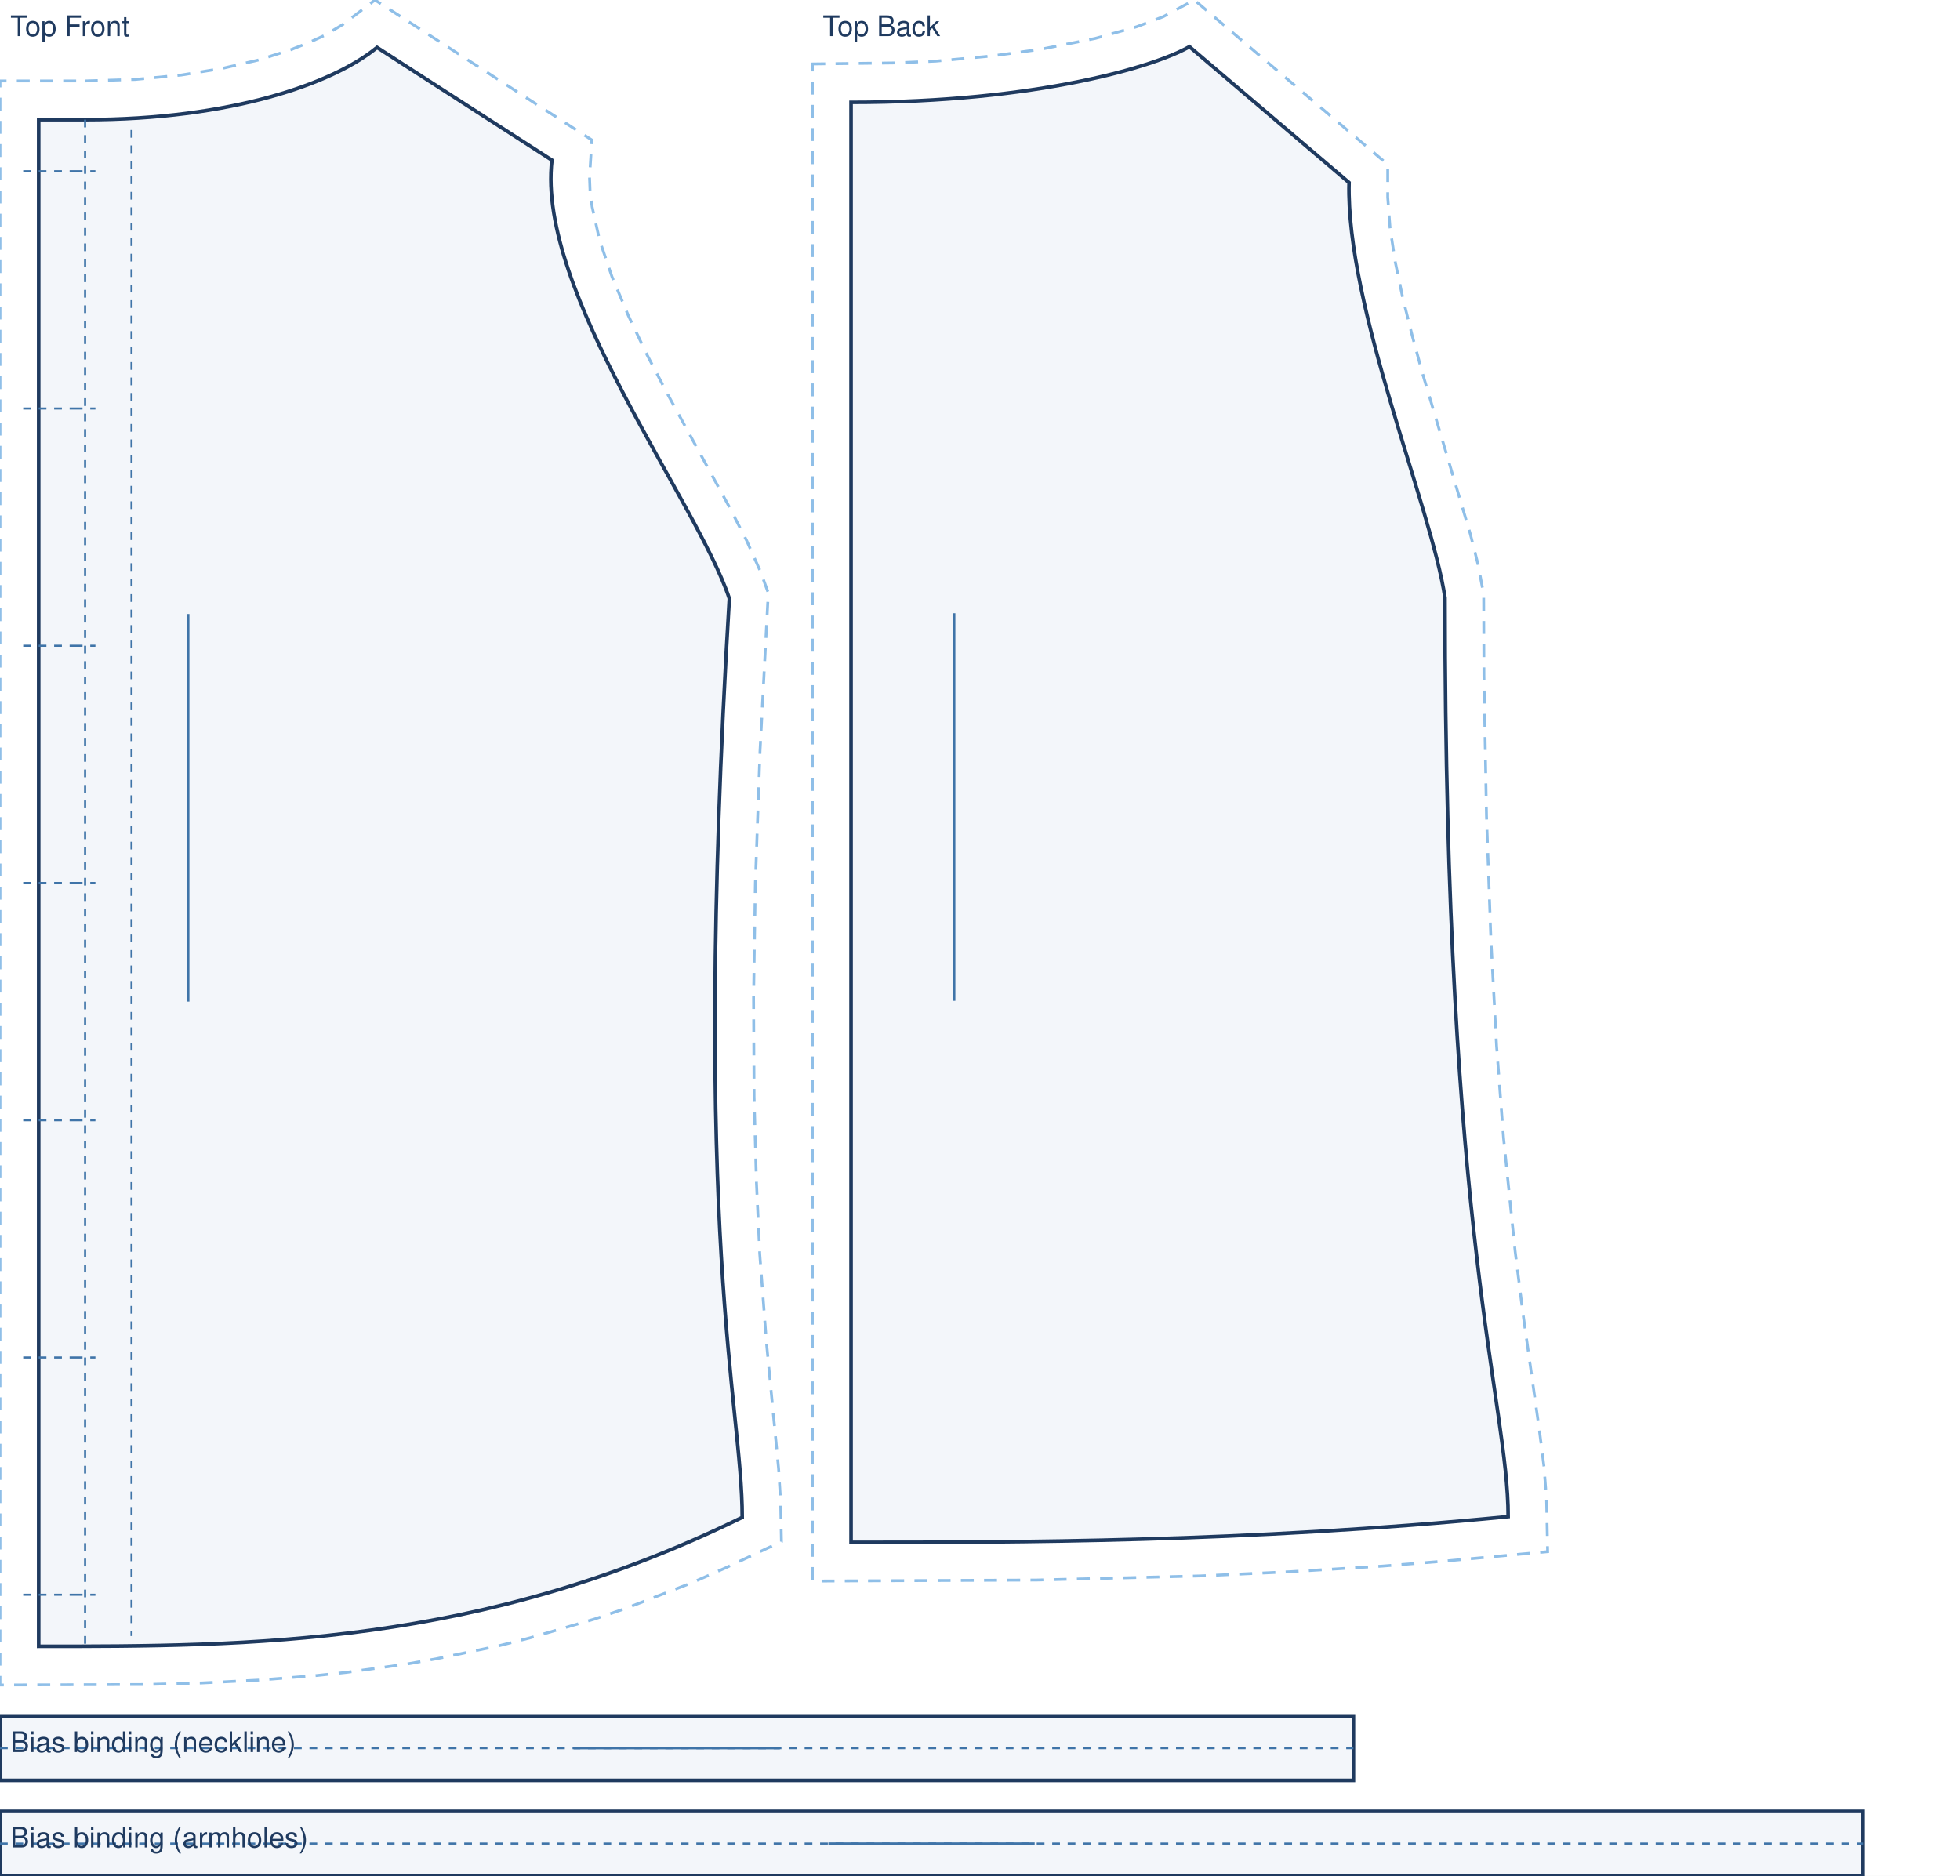
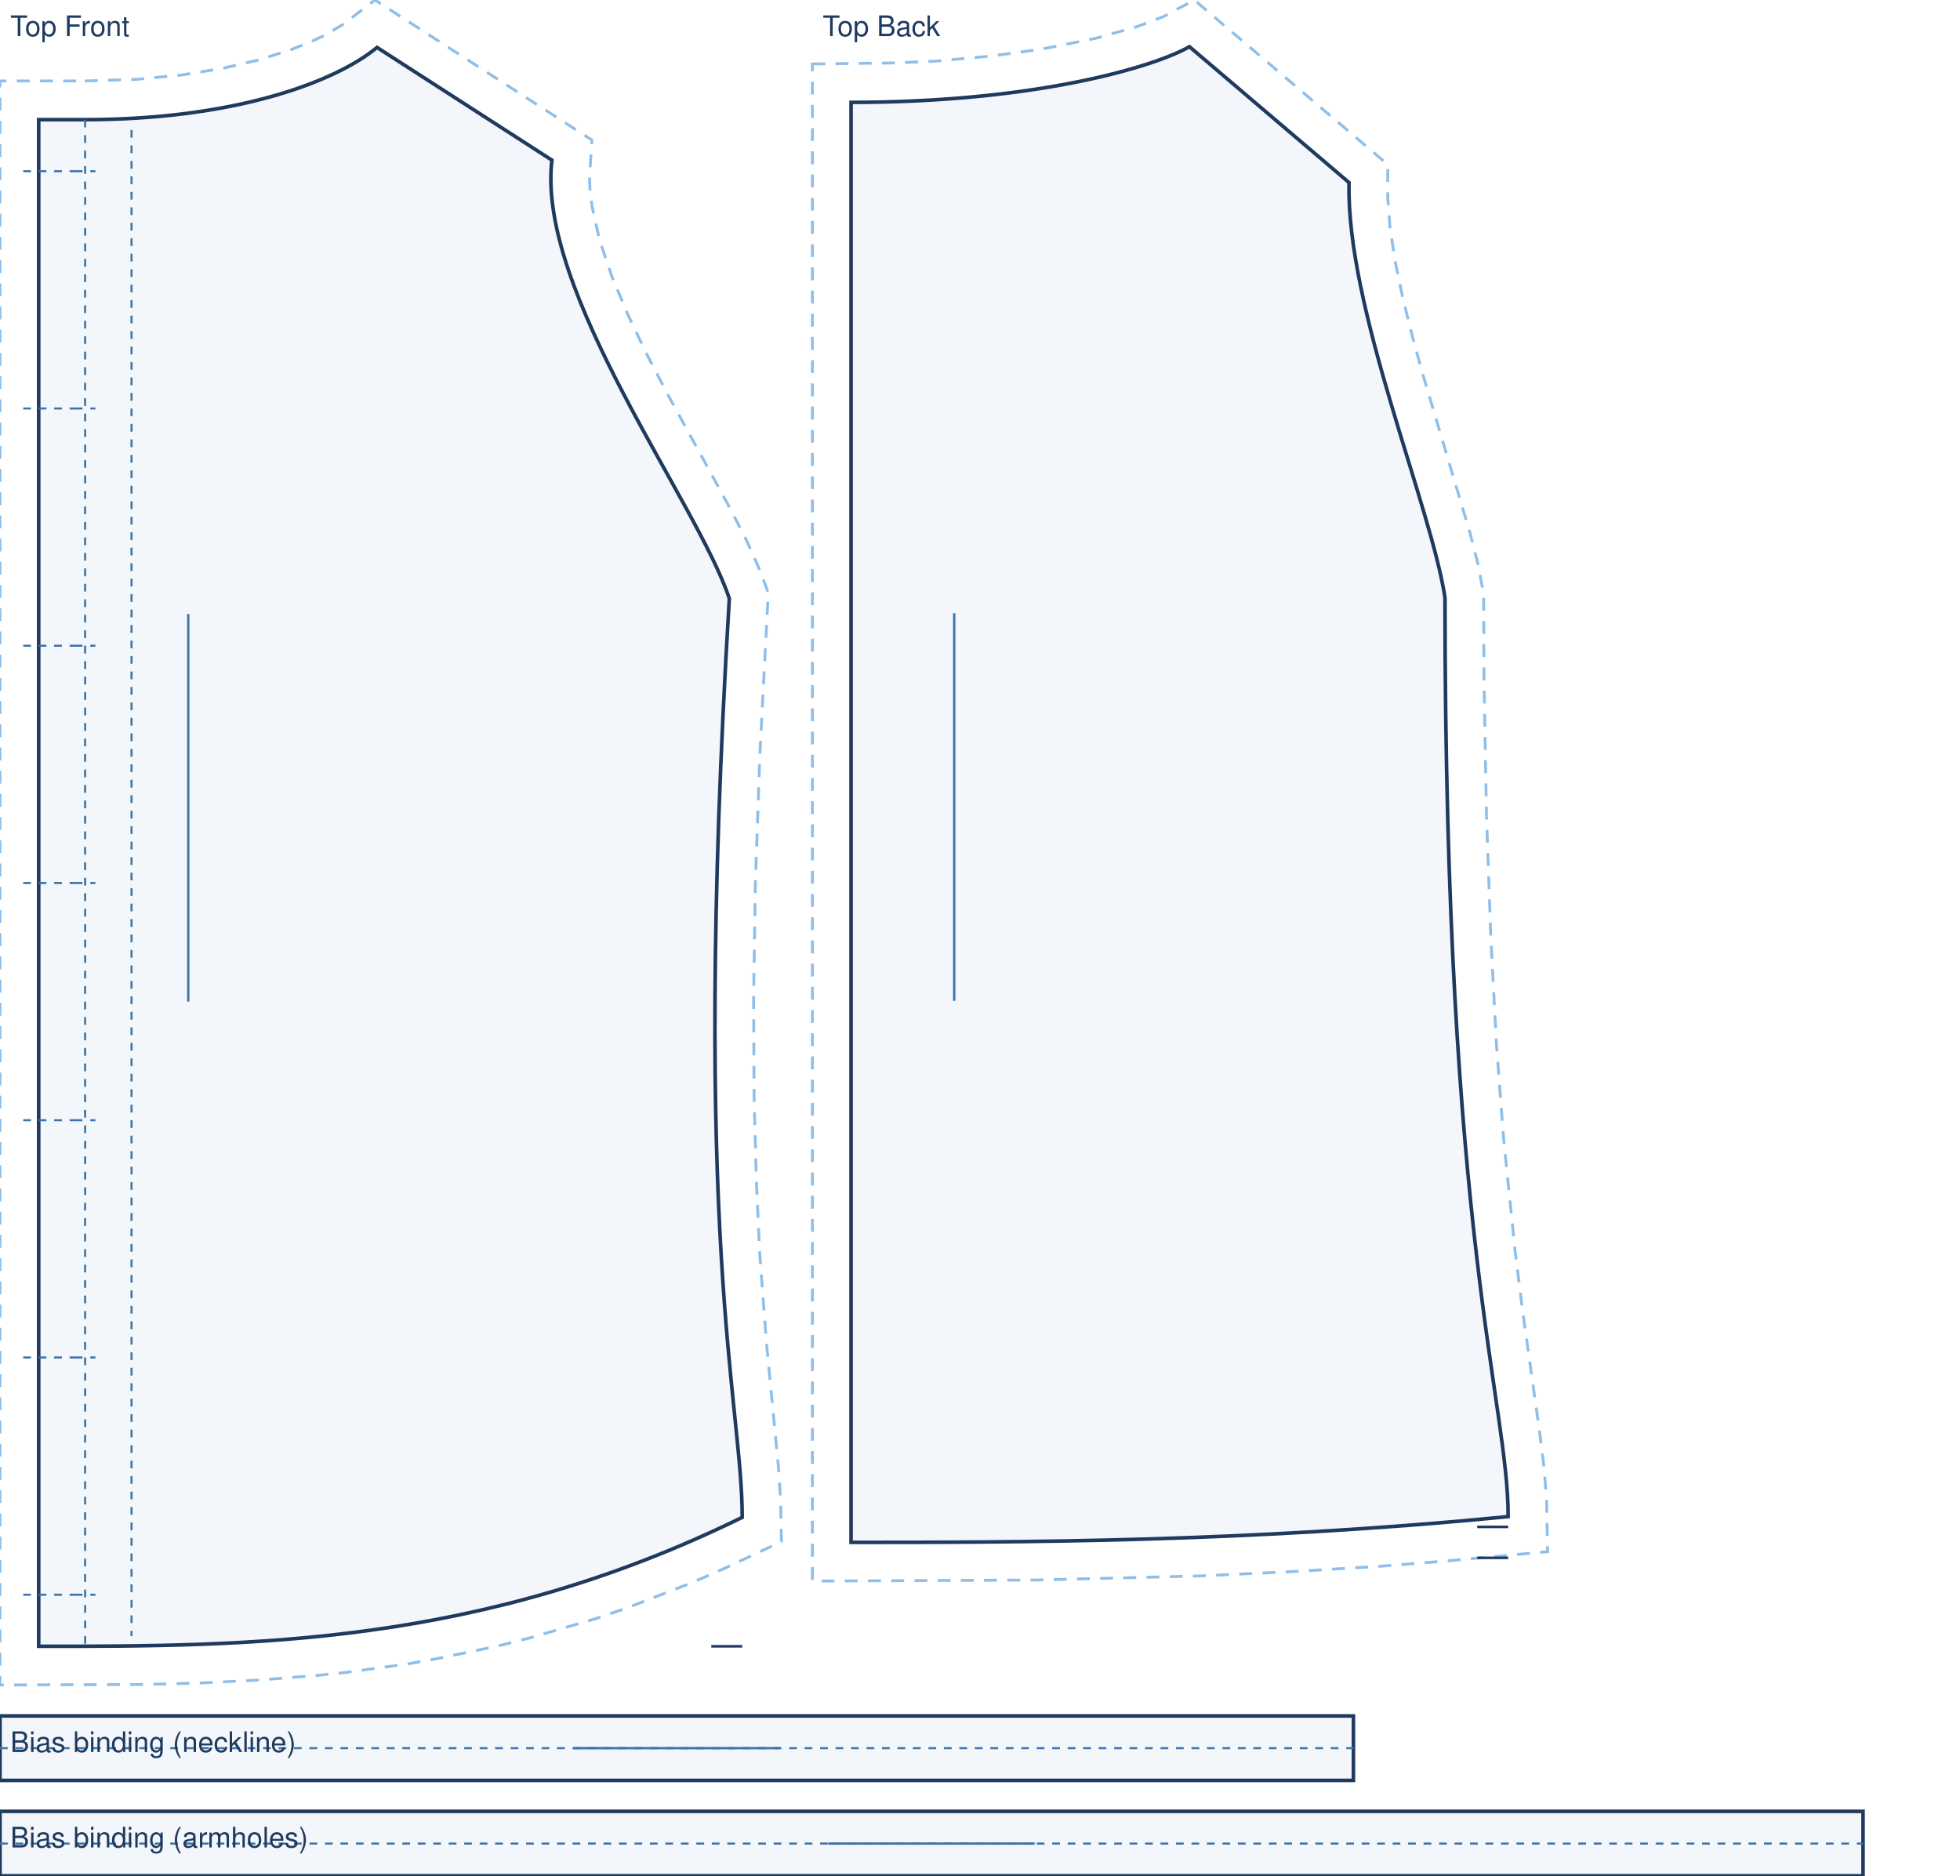
<svg xmlns="http://www.w3.org/2000/svg" viewBox="0 0 760.0 727.4" width="100%" role="img">
  <rect width="760.0" height="727.4" fill="#fff" />
  <path transform="translate(33.0 18.4)" d="M -0.1 13.0 L 19.5 12.4 L 37.3 10.7 L 53.3 8.1 L 67.5 4.8 L 79.7 0.9 L 86.8 -1.9 L 92.9 -4.7 L 100.1 -9.0 L 112.4 -18.4 L 196.5 35.9 L 195.6 50.4 L 195.8 55.8 L 196.6 61.8 L 199.5 74.8 L 204.3 88.9 L 210.6 103.9 L 217.9 119.2 L 225.9 134.5 L 249.8 178.2 L 256.5 191.2 L 261.9 203.3 L 264.9 211.5 L 261.7 272.9 L 259.9 324.0 L 259.2 368.4 L 259.4 406.9 L 260.3 439.8 L 261.6 467.9 L 264.2 502.3 L 268.9 551.1 L 269.7 563.9 L 270.0 579.4 L 248.3 589.6 L 235.4 595.3 L 209.9 605.2 L 197.3 609.5 L 172.6 616.7 L 160.4 619.8 L 136.4 624.8 L 124.6 626.9 L 101.3 630.1 L 89.9 631.3 L 67.3 633.1 L 45.3 634.2 L 23.7 634.8 L -33.0 635.0 L -33.0 13.0 Z" fill="none" stroke="#8fbfe8" stroke-width="1.1" stroke-dasharray="5 4" />
  <path transform="translate(33.0 18.4)" d="M 0.0 28.0 C 56.6 28.0 96.2 14.0 113.2 0.0 L 181.0 43.7 C 175.0 94.7 237.4 176.3 249.8 213.7 C 234.8 463.0 254.8 526.0 254.8 570.0 C 152.9 620.0 63.7 620.0 -18.0 620.0 L -18.0 28.0 L 0.0 28.0 Z" fill="rgba(63,116,168,.06)" stroke="#1f3a5f" stroke-width="1.4" />
  <path transform="translate(33.0 18.4)" d="M 0.0 28.0 L 0.0 620.0 M 18.0 32.0 L 18.0 616.0 M -4.0 48.0 L 4.0 48.0 M -3.0 48.0 L -24.0 48.0 M -4.0 140.0 L 4.0 140.0 M -3.0 140.0 L -24.0 140.0 M -4.0 232.0 L 4.0 232.0 M -3.0 232.0 L -24.0 232.0 M -4.0 324.0 L 4.0 324.0 M -3.0 324.0 L -24.0 324.0 M -4.0 416.0 L 4.0 416.0 M -3.0 416.0 L -24.0 416.0 M -4.0 508.0 L 4.0 508.0 M -3.0 508.0 L -24.0 508.0 M -4.0 600.0 L 4.0 600.0 M -3.0 600.0 L -24.0 600.0" fill="none" stroke="#3f74a8" stroke-width="0.8" stroke-dasharray="3 3" />
+   <path transform="translate(33.0 18.4)" d="M 254.8 620.0 L 242.8 620.0" fill="none" stroke="#1f3a5f" stroke-width="1.0" />
  <line transform="translate(33.0 18.4)" x1="40.0" y1="219.7" x2="40.0" y2="370.0" stroke="#3f74a8" stroke-width="0.9" />
  <text transform="translate(33.0 18.4)" x="-29.0" y="-4.4" font-family="Helvetica,Arial,sans-serif" font-size="11" fill="#1f3a5f">Top Front</text>
  <path transform="translate(330.0 18.1)" d="M -15.0 6.7 L 17.0 6.3 L 32.9 5.6 L 54.6 3.6 L 73.6 1.0 L 94.7 -3.2 L 110.7 -7.7 L 121.0 -11.6 L 133.1 -18.1 L 208.1 45.7 L 208.1 58.4 L 209.0 70.3 L 211.0 83.4 L 213.9 97.3 L 217.5 111.7 L 221.5 126.4 L 240.1 188.9 L 243.1 200.7 L 245.3 212.4 L 245.4 243.8 L 246.4 298.4 L 248.1 346.1 L 250.3 387.5 L 253.0 423.1 L 257.5 467.1 L 260.5 491.0 L 266.9 536.5 L 268.7 550.7 L 269.7 563.8 L 270.1 583.6 L 230.9 587.2 L 206.0 589.2 L 170.0 591.4 L 135.5 593.0 L 71.9 594.6 L -15.0 595.0 Z" fill="none" stroke="#8fbfe8" stroke-width="1.1" stroke-dasharray="5 4" />
  <path transform="translate(330.0 18.1)" d="M 0.0 21.6 C 72.2 21.6 118.1 7.6 131.2 0.0 L 193.1 52.7 C 191.9 101.0 225.0 178.3 230.3 213.7 C 230.3 463.0 254.8 526.0 254.8 570.0 C 152.9 580.0 63.7 580.0 0.0 580.0 L 0.0 21.6 Z" fill="rgba(63,116,168,.06)" stroke="#1f3a5f" stroke-width="1.4" />
+   <path transform="translate(330.0 18.1)" d="M 254.8 574.0 L 242.8 574.0 M 254.8 586.0 L 242.8 586.0" fill="none" stroke="#1f3a5f" stroke-width="1.0" />
  <line transform="translate(330.0 18.1)" x1="40.0" y1="219.7" x2="40.0" y2="370.0" stroke="#3f74a8" stroke-width="0.9" />
  <text transform="translate(330.0 18.1)" x="-11.0" y="-4.1" font-family="Helvetica,Arial,sans-serif" font-size="11" fill="#1f3a5f">Top Back</text>
  <path transform="translate(0.0 665.4)" d="M 0.0 0.0 L 524.8 0.0 L 524.8 25.0 L 0.0 25.0 Z" fill="rgba(63,116,168,.06)" stroke="#1f3a5f" stroke-width="1.4" />
  <path transform="translate(0.0 665.4)" d="M 0.0 12.5 L 524.8 12.5" fill="none" stroke="#3f74a8" stroke-width="0.8" stroke-dasharray="3 3" />
  <line transform="translate(0.0 665.4)" x1="222.4" y1="12.5" x2="302.4" y2="12.5" stroke="#3f74a8" stroke-width="0.9" />
  <text transform="translate(0.0 665.4)" x="4.0" y="14.0" font-family="Helvetica,Arial,sans-serif" font-size="11" fill="#1f3a5f">Bias binding (neckline)</text>
  <path transform="translate(0.0 702.4)" d="M 0.0 0.0 L 722.4 0.0 L 722.4 25.0 L 0.0 25.0 Z" fill="rgba(63,116,168,.06)" stroke="#1f3a5f" stroke-width="1.4" />
  <path transform="translate(0.0 702.4)" d="M 0.0 12.5 L 722.4 12.5" fill="none" stroke="#3f74a8" stroke-width="0.8" stroke-dasharray="3 3" />
  <line transform="translate(0.0 702.4)" x1="321.2" y1="12.5" x2="401.2" y2="12.5" stroke="#3f74a8" stroke-width="0.9" />
  <text transform="translate(0.0 702.4)" x="4.0" y="14.0" font-family="Helvetica,Arial,sans-serif" font-size="11" fill="#1f3a5f">Bias binding (armholes)</text>
</svg>
